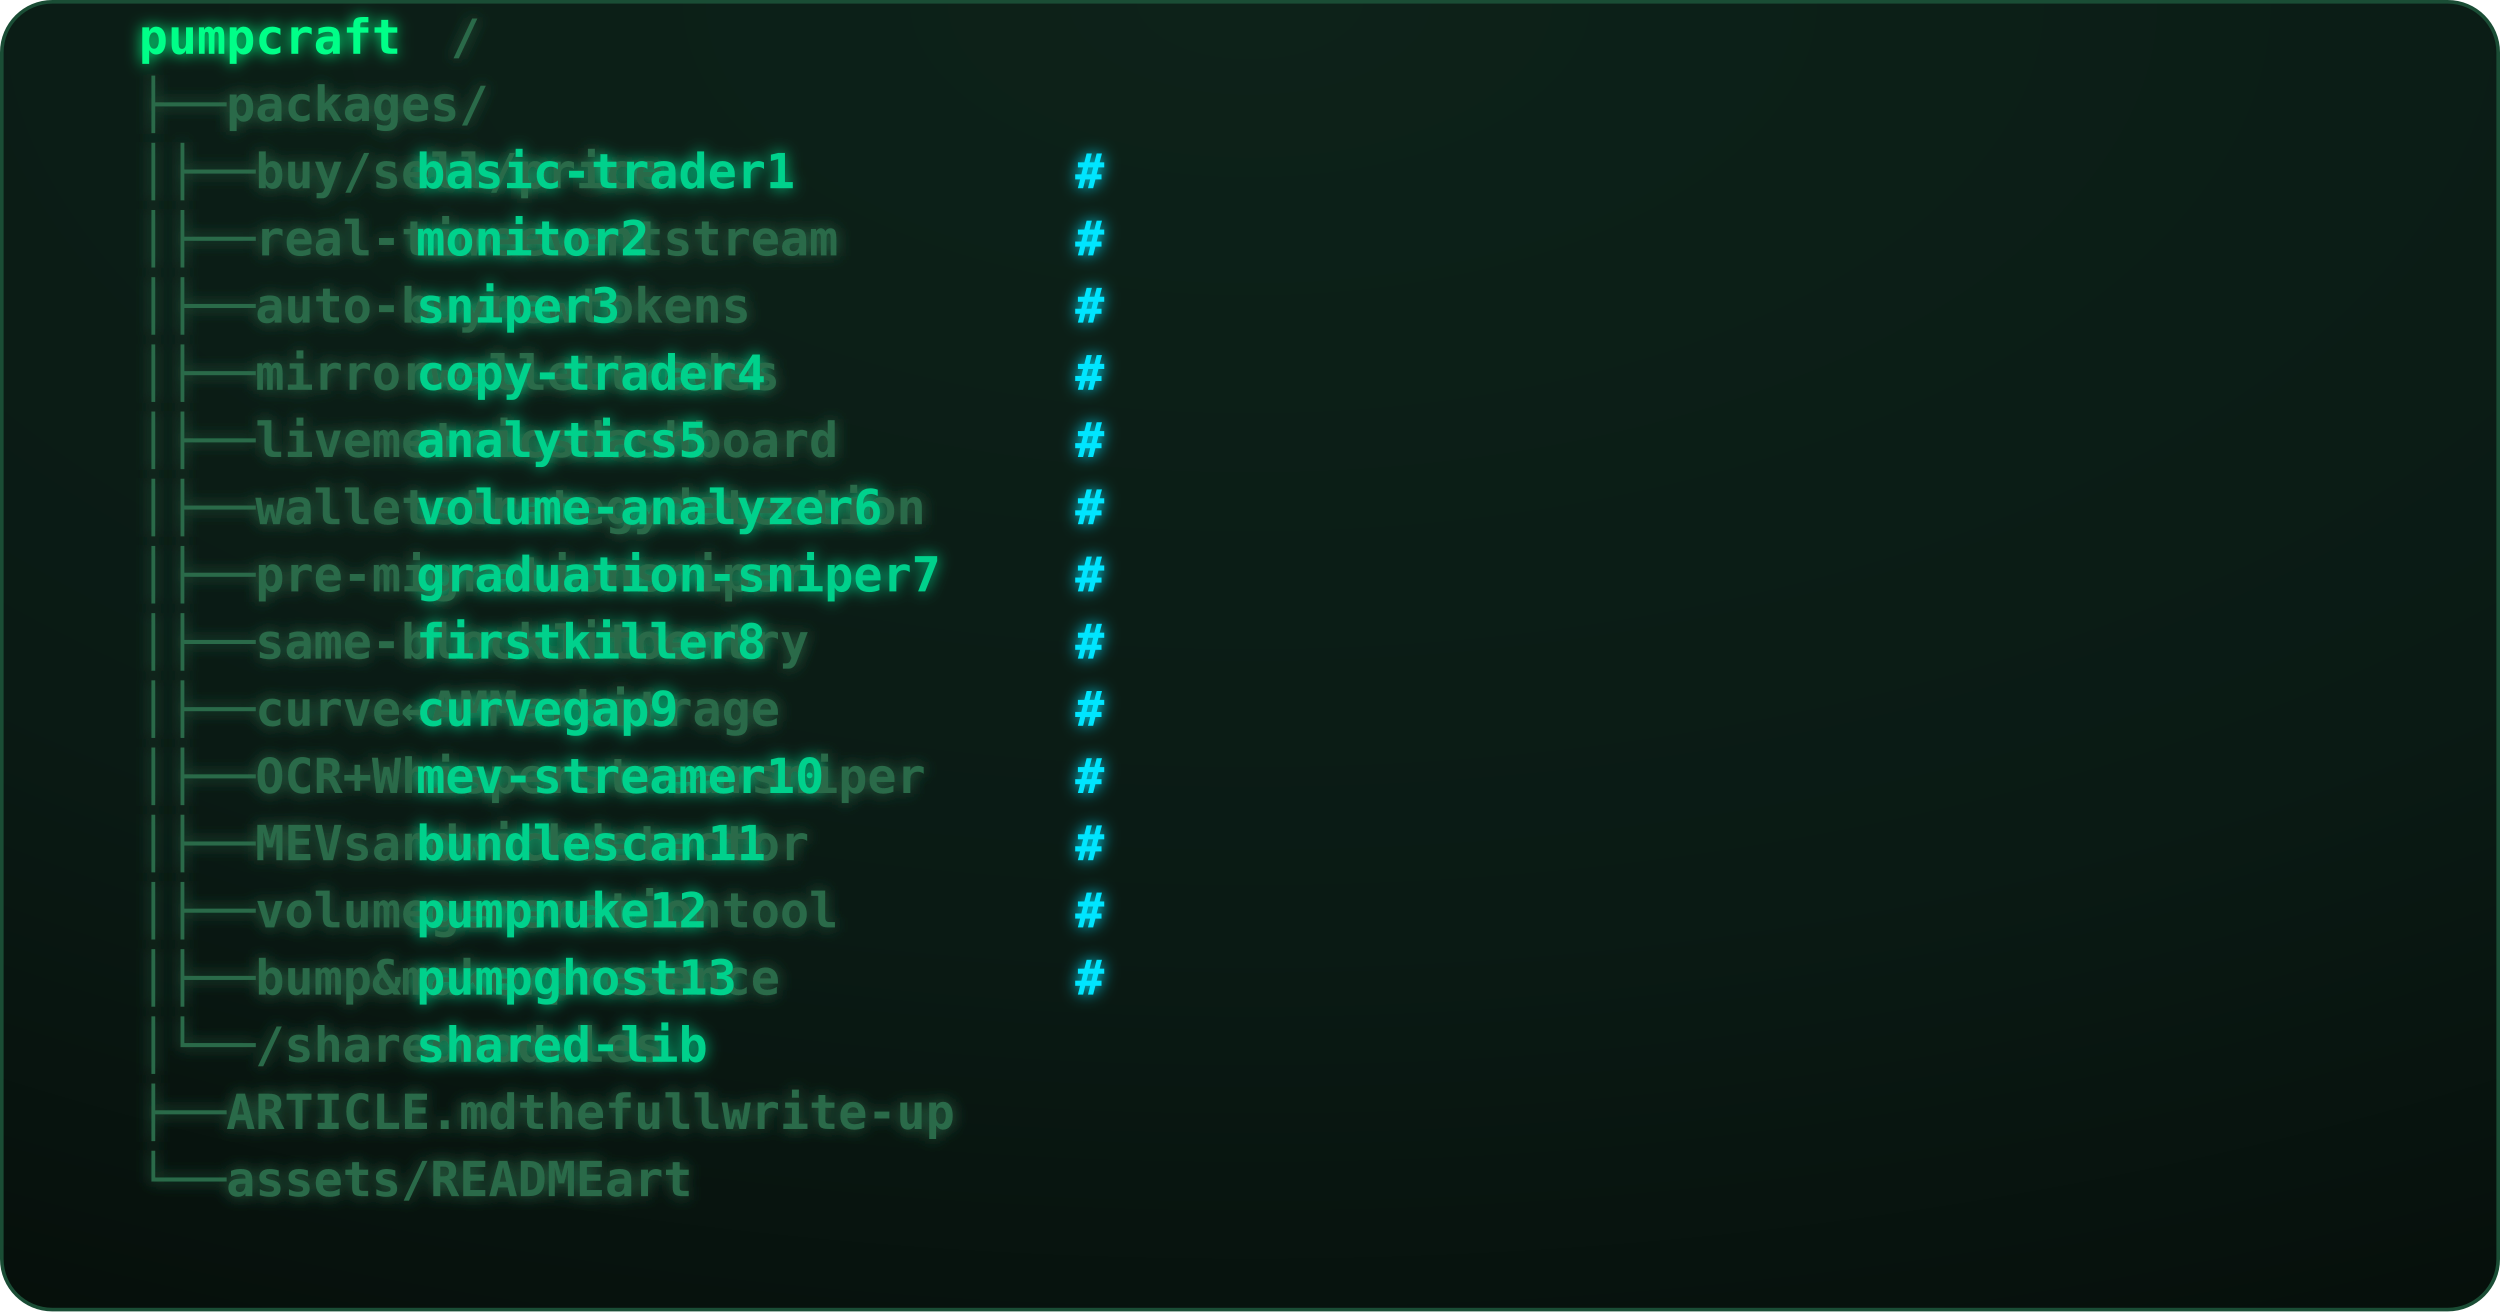
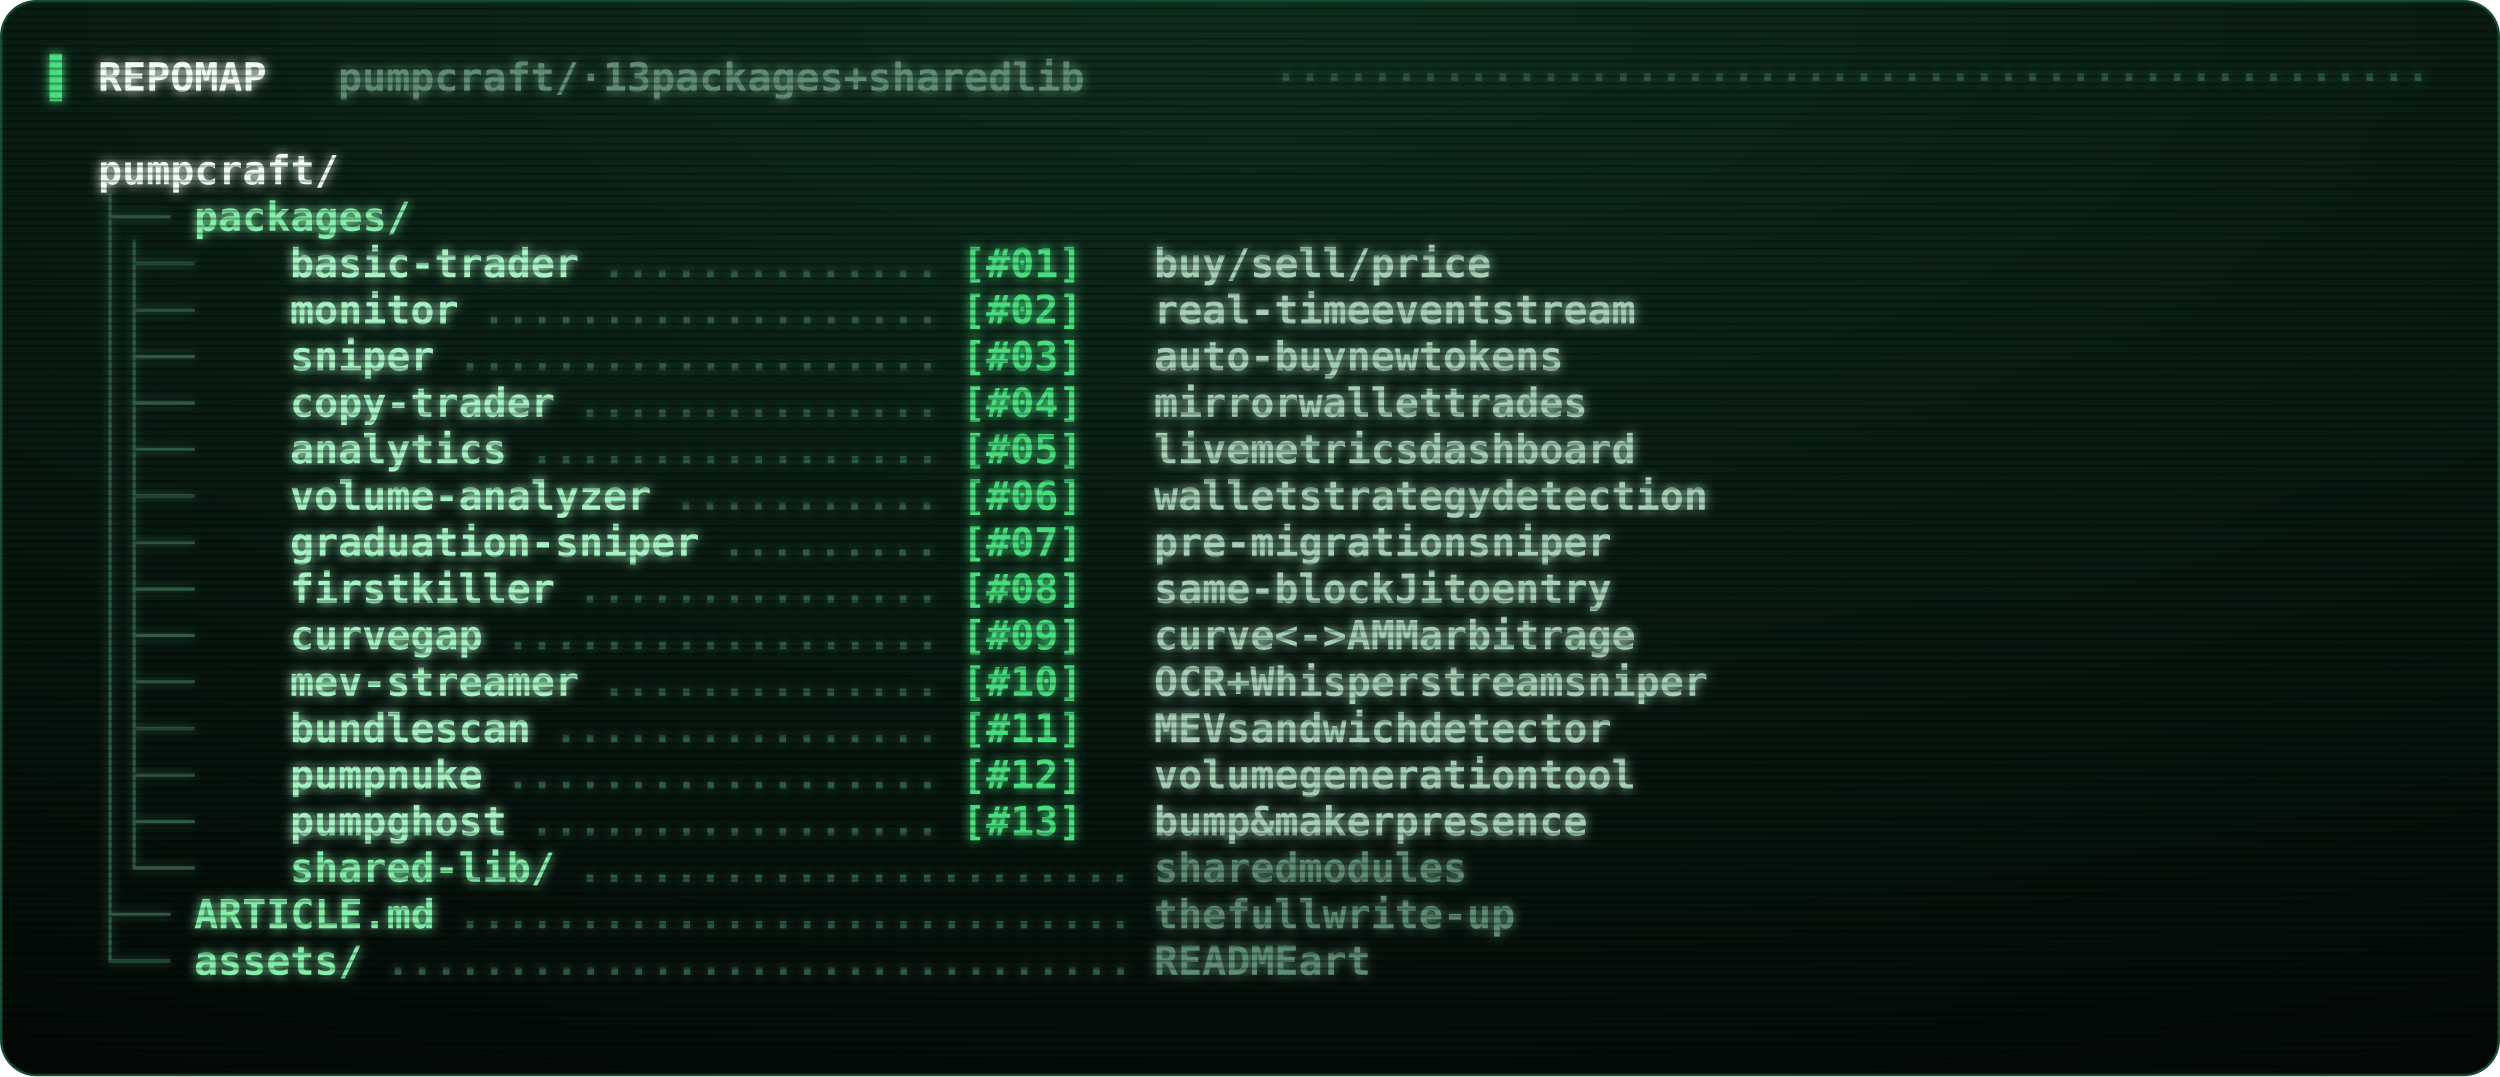
- <svg xmlns="http://www.w3.org/2000/svg" width="692" height="363" viewBox="0 0 692 363">
+ <svg xmlns="http://www.w3.org/2000/svg" width="1000" height="430.5" viewBox="0 0 1000 430.5">
  <defs>
-     <radialGradient id="bg" cx="0.5" cy="0" r="1.2">
-       <stop offset="0" stop-color="#0d2219" />
-       <stop offset="0.6" stop-color="#0a1a14" />
-       <stop offset="1" stop-color="#050d09" />
+     <radialGradient id="bg" cx="0.5" cy="0" r="1.1">
+       <stop offset="0" stop-color="#0f2e1e" />
+       <stop offset="0.6" stop-color="#07170f" />
+       <stop offset="1" stop-color="#030906" />
    </radialGradient>
+     <pattern id="scan" width="4" height="3" patternUnits="userSpaceOnUse">
+       <rect width="4" height="1" fill="#000" opacity="0.28" />
+     </pattern>
    <filter id="glow" x="-5%" y="-20%" width="110%" height="140%">
-       <feGaussianBlur stdDeviation="2" result="b" />
+       <feGaussianBlur stdDeviation="2.2" result="b" />
      <feMerge>
        <feMergeNode in="b" />
        <feMergeNode in="SourceGraphic" />
      </feMerge>
    </filter>
  </defs>
-   <rect x="0.5" y="0.5" width="691" height="362" rx="14" fill="url(#bg)" stroke="#1a4d35" />
-   <g font-family="Menlo,Consolas,'DejaVu Sans Mono','Liberation Mono','Courier New',monospace" font-size="13.4" font-weight="700" filter="url(#glow)">
-     <text y="14.9">
-       <tspan x="38.4 48.0 57.6 67.2 76.8 86.4 96.0 105.6 115.2" fill="#00ff88">pumpcraft</tspan>
-       <tspan x="124.8" fill="#2a6b4a">/</tspan>
+   <rect x="0.5" y="0.5" width="999" height="429.5" rx="14" fill="url(#bg)" stroke="#174d32" />
+   <g font-family="Menlo,Consolas,'DejaVu Sans Mono','Liberation Mono','Courier New',monospace" font-size="16" font-weight="700" filter="url(#glow)">
+     <text y="36.5">
+       <tspan x="20" fill="#4ade80">▌</tspan>
+       <tspan x="39.2 48.8 58.4 68 87.2 96.8 106.4" fill="#f2fff7">REPOMAP</tspan>
+       <tspan x="135.2 144.8 154.4 164 173.6 183.2 192.8 202.4 212 221.6 240.8 260 269.6 288.8 298.4 308 317.6 327.2 336.8 346.4 356 375.2 394.4 404 413.6 423.2 432.8 442.4 461.6 471.2 480.8" fill="#5f8d75">pumpcraft/·13packages+sharedlib</tspan>
+       <tspan x="509.6 519.2 528.8 538.4 548 557.6 567.2 576.8 586.4 596 605.6 615.2 624.8 634.4 644 653.6 663.2 672.8 682.4 692 701.6 711.2 720.8 730.4 740 749.6 759.2 768.8 778.4 788 797.6 807.2 816.8 826.4 836 845.6 855.2 864.8 874.4 884 893.6 903.2 912.8 922.4 932 941.6 951.2 960.8" fill="#2e5a44">················································</tspan>
    </text>
-     <text y="33.5">
-       <tspan x="38.4 48.0 57.6 76.8 86.4 96.0 105.6 115.2 124.8 134.4 144.0 153.6" fill="#2a6b4a">├──packages/</tspan>
+     <text y="73.7">
+       <tspan x="39.2 48.8 58.4 68 77.6 87.2 96.8 106.4 116 125.6" fill="#f2fff7">pumpcraft/</tspan>
    </text>
-     <text y="52.1">
-       <tspan x="38.4 76.8 86.4 96.0 345.6 355.2 364.8 384.0 403.2 412.8 422.4 432.0 451.2 470.4 480.0 489.6 499.2 508.8" fill="#2a6b4a">│├──buy/sell/price</tspan>
-       <tspan x="115.2 124.8 134.4 144.0 153.6 163.2 172.8 182.4 192.0 201.6 211.2 220.8 307.2" fill="#00d18c">basic-trader1</tspan>
-       <tspan x="297.6" fill="#00e5ff">#</tspan>
+     <text y="92.3">
+       <tspan x="39.2 48.8 58.4" fill="#2e5a44">├──</tspan>
+       <tspan x="77.6 87.2 96.8 106.4 116 125.6 135.2 144.8 154.4" fill="#86efac">packages/</tspan>
    </text>
-     <text y="70.7">
-       <tspan x="38.4 76.8 86.4 96.0 345.6 355.2 364.8 374.4 384.0 393.6 403.2 412.8 422.4 441.6 451.2 460.8 470.4 480.0 499.2 508.8 518.4 528.0 537.6 547.2" fill="#2a6b4a">│├──real-timeeventstream</tspan>
-       <tspan x="115.2 124.8 134.4 144.0 153.6 163.2 172.8 307.2" fill="#00d18c">monitor2</tspan>
-       <tspan x="297.6" fill="#00e5ff">#</tspan>
+     <text y="110.9">
+       <tspan x="39.2 77.6 87.2 96.8" fill="#2e5a44">│├──</tspan>
+       <tspan x="116 125.6 135.2 144.8 154.4 164 173.6 183.2 192.8 202.4 212 221.6" fill="#a7f3c4">basic-trader</tspan>
+       <tspan x="240.8 250.4 260 269.6 279.2 288.8 298.4 308 317.6 327.2 336.8 346.4 356 365.6" fill="#2e5a44">..............</tspan>
+       <tspan x="384.8 394.4 404 413.6 423.2" fill="#4ade80">[#01]</tspan>
+       <tspan x="461.6 471.2 480.8 500 519.2 528.8 538.4 548 567.2 586.4 596 605.6 615.2 624.8" fill="#a5cfb6">buy/sell/price</tspan>
    </text>
-     <text y="89.3">
-       <tspan x="38.4 76.8 86.4 96.0 345.6 355.2 364.8 374.4 384.0 393.6 403.2 412.8 432.0 441.6 451.2 470.4 480.0 489.6 499.2 508.8 518.4" fill="#2a6b4a">│├──auto-buynewtokens</tspan>
-       <tspan x="115.2 124.8 134.4 144.0 153.6 163.2 307.2" fill="#00d18c">sniper3</tspan>
-       <tspan x="297.6" fill="#00e5ff">#</tspan>
+     <text y="129.5">
+       <tspan x="39.2 77.6 87.2 96.8" fill="#2e5a44">│├──</tspan>
+       <tspan x="116 125.6 135.2 144.8 154.4 164 173.6" fill="#a7f3c4">monitor</tspan>
+       <tspan x="192.8 202.4 212 221.6 231.2 240.8 250.4 260 269.6 279.2 288.8 298.4 308 317.6 327.2 336.8 346.4 356 365.6" fill="#2e5a44">...................</tspan>
+       <tspan x="384.8 394.4 404 413.6 423.2" fill="#4ade80">[#02]</tspan>
+       <tspan x="461.6 471.2 480.8 490.4 500 509.6 519.2 528.8 538.4 557.6 567.2 576.8 586.4 596 615.2 624.8 634.4 644 653.6 663.2" fill="#a5cfb6">real-timeeventstream</tspan>
    </text>
-     <text y="107.9">
-       <tspan x="38.4 76.8 86.4 96.0 345.6 355.2 364.8 374.4 384.0 393.6 412.8 422.4 432.0 441.6 451.2 460.8 480.0 489.6 499.2 508.8 518.4 528.0" fill="#2a6b4a">│├──mirrorwallettrades</tspan>
-       <tspan x="115.2 124.8 134.4 144.0 153.6 163.2 172.8 182.4 192.0 201.6 211.2 307.2" fill="#00d18c">copy-trader4</tspan>
-       <tspan x="297.6" fill="#00e5ff">#</tspan>
+     <text y="148.1">
+       <tspan x="39.2 77.6 87.2 96.8" fill="#2e5a44">│├──</tspan>
+       <tspan x="116 125.6 135.2 144.8 154.4 164" fill="#a7f3c4">sniper</tspan>
+       <tspan x="183.2 192.8 202.4 212 221.6 231.2 240.8 250.4 260 269.6 279.2 288.8 298.4 308 317.6 327.2 336.8 346.4 356 365.6" fill="#2e5a44">....................</tspan>
+       <tspan x="384.8 394.4 404 413.6 423.2" fill="#4ade80">[#03]</tspan>
+       <tspan x="461.6 471.2 480.8 490.4 500 509.6 519.2 528.8 548 557.6 567.2 586.4 596 605.6 615.2 624.8 634.4" fill="#a5cfb6">auto-buynewtokens</tspan>
    </text>
-     <text y="126.5">
-       <tspan x="38.4 76.8 86.4 96.0 345.6 355.2 364.8 374.4 393.6 403.2 412.8 422.4 432.0 441.6 451.2 470.4 480.0 489.6 499.2 508.8 518.4 528.0 537.6 547.2" fill="#2a6b4a">│├──livemetricsdashboard</tspan>
-       <tspan x="115.2 124.8 134.4 144.0 153.6 163.2 172.8 182.4 192.0 307.2" fill="#00d18c">analytics5</tspan>
-       <tspan x="297.6" fill="#00e5ff">#</tspan>
+     <text y="166.7">
+       <tspan x="39.2 77.6 87.2 96.8" fill="#2e5a44">│├──</tspan>
+       <tspan x="116 125.6 135.2 144.8 154.4 164 173.6 183.2 192.8 202.4 212" fill="#a7f3c4">copy-trader</tspan>
+       <tspan x="231.2 240.8 250.4 260 269.6 279.2 288.8 298.4 308 317.6 327.2 336.8 346.4 356 365.6" fill="#2e5a44">...............</tspan>
+       <tspan x="384.8 394.4 404 413.6 423.2" fill="#4ade80">[#04]</tspan>
+       <tspan x="461.6 471.2 480.8 490.4 500 509.6 528.8 538.4 548 557.6 567.2 576.8 596 605.6 615.2 624.8 634.4 644" fill="#a5cfb6">mirrorwallettrades</tspan>
    </text>
-     <text y="145.1">
-       <tspan x="38.4 76.8 86.4 96.0 345.6 355.2 364.8 374.4 384.0 393.6 412.8 422.4 432.0 441.6 451.2 460.8 470.4 480.0 499.2 508.8 518.4 528.0 537.6 547.2 556.8 566.4 576.0" fill="#2a6b4a">│├──walletstrategydetection</tspan>
-       <tspan x="115.2 124.8 134.4 144.0 153.6 163.2 172.8 182.4 192.0 201.6 211.2 220.8 230.4 240.0 249.6 307.2" fill="#00d18c">volume-analyzer6</tspan>
-       <tspan x="297.6" fill="#00e5ff">#</tspan>
+     <text y="185.3">
+       <tspan x="39.2 77.6 87.2 96.8" fill="#2e5a44">│├──</tspan>
+       <tspan x="116 125.6 135.2 144.8 154.4 164 173.6 183.2 192.8" fill="#a7f3c4">analytics</tspan>
+       <tspan x="212 221.6 231.2 240.8 250.4 260 269.6 279.2 288.8 298.4 308 317.6 327.2 336.8 346.4 356 365.6" fill="#2e5a44">.................</tspan>
+       <tspan x="384.8 394.4 404 413.6 423.2" fill="#4ade80">[#05]</tspan>
+       <tspan x="461.6 471.2 480.8 490.4 509.6 519.2 528.8 538.4 548 557.6 567.2 586.4 596 605.6 615.2 624.8 634.4 644 653.6 663.2" fill="#a5cfb6">livemetricsdashboard</tspan>
    </text>
-     <text y="163.7">
-       <tspan x="38.4 76.8 86.4 96.0 345.6 355.2 364.8 374.4 384.0 393.6 403.2 412.8 422.4 432.0 441.6 451.2 460.8 480.0 489.6 499.2 508.8 518.4 528.0" fill="#2a6b4a">│├──pre-migrationsniper</tspan>
-       <tspan x="115.2 124.8 134.4 144.0 153.6 163.2 172.8 182.4 192.0 201.6 211.2 220.8 230.4 240.0 249.6 259.2 268.8 307.2" fill="#00d18c">graduation-sniper7</tspan>
-       <tspan x="297.6" fill="#00e5ff">#</tspan>
+     <text y="203.9">
+       <tspan x="39.2 77.6 87.2 96.8" fill="#2e5a44">│├──</tspan>
+       <tspan x="116 125.6 135.2 144.8 154.4 164 173.6 183.2 192.8 202.4 212 221.6 231.2 240.8 250.4" fill="#a7f3c4">volume-analyzer</tspan>
+       <tspan x="269.6 279.2 288.8 298.4 308 317.6 327.2 336.8 346.4 356 365.6" fill="#2e5a44">...........</tspan>
+       <tspan x="384.8 394.4 404 413.6 423.2" fill="#4ade80">[#06]</tspan>
+       <tspan x="461.6 471.2 480.8 490.4 500 509.6 528.8 538.4 548 557.6 567.2 576.8 586.4 596 615.2 624.8 634.4 644 653.6 663.2 672.8 682.4 692" fill="#a5cfb6">walletstrategydetection</tspan>
    </text>
-     <text y="182.3">
-       <tspan x="38.4 76.8 86.4 96.0 345.6 355.2 364.8 374.4 384.0 393.6 403.2 412.8 422.4 432.0 451.2 460.8 470.4 480.0 499.2 508.8 518.4 528.0 537.6" fill="#2a6b4a">│├──same-blockJitoentry</tspan>
-       <tspan x="115.2 124.8 134.4 144.0 153.6 163.2 172.8 182.4 192.0 201.6 211.2 307.2" fill="#00d18c">firstkiller8</tspan>
-       <tspan x="297.6" fill="#00e5ff">#</tspan>
+     <text y="222.5">
+       <tspan x="39.2 77.6 87.2 96.8" fill="#2e5a44">│├──</tspan>
+       <tspan x="116 125.6 135.2 144.8 154.4 164 173.6 183.2 192.8 202.4 212 221.6 231.2 240.8 250.4 260 269.6" fill="#a7f3c4">graduation-sniper</tspan>
+       <tspan x="288.8 298.4 308 317.6 327.2 336.8 346.4 356 365.6" fill="#2e5a44">.........</tspan>
+       <tspan x="384.8 394.4 404 413.6 423.2" fill="#4ade80">[#07]</tspan>
+       <tspan x="461.6 471.2 480.8 490.4 500 509.6 519.2 528.8 538.4 548 557.6 567.2 576.8 596 605.6 615.2 624.8 634.4 644" fill="#a5cfb6">pre-migrationsniper</tspan>
    </text>
-     <text y="200.9">
-       <tspan x="38.4 76.8 86.4 96.0 345.6 355.2 364.8 374.4 384.0 403.2 422.4 432.0 441.6 460.8 470.4 480.0 489.6 499.2 508.8 518.4 528.0 537.6" fill="#2a6b4a">│├──curve↔AMMarbitrage</tspan>
-       <tspan x="115.2 124.8 134.4 144.0 153.6 163.2 172.8 182.4 307.2" fill="#00d18c">curvegap9</tspan>
-       <tspan x="297.6" fill="#00e5ff">#</tspan>
+     <text y="241.1">
+       <tspan x="39.2 77.6 87.2 96.8" fill="#2e5a44">│├──</tspan>
+       <tspan x="116 125.6 135.2 144.8 154.4 164 173.6 183.2 192.8 202.4 212" fill="#a7f3c4">firstkiller</tspan>
+       <tspan x="231.2 240.8 250.4 260 269.6 279.2 288.8 298.4 308 317.6 327.2 336.8 346.4 356 365.6" fill="#2e5a44">...............</tspan>
+       <tspan x="384.8 394.4 404 413.6 423.2" fill="#4ade80">[#08]</tspan>
+       <tspan x="461.6 471.2 480.8 490.4 500 509.6 519.2 528.8 538.4 548 567.2 576.8 586.4 596 615.2 624.8 634.4 644 653.6" fill="#a5cfb6">same-blockJitoentry</tspan>
    </text>
-     <text y="219.5">
-       <tspan x="38.4 76.8 86.4 96.0 345.6 355.2 364.8 374.4 384.0 393.6 403.2 412.8 422.4 432.0 441.6 460.8 470.4 480.0 489.6 499.2 508.8 528.0 537.6 547.2 556.8 566.4 576.0" fill="#2a6b4a">│├──OCR+Whisperstreamsniper</tspan>
-       <tspan x="115.2 124.8 134.4 144.0 153.6 163.2 172.8 182.4 192.0 201.6 211.2 220.8 307.2 316.8" fill="#00d18c">mev-streamer10</tspan>
-       <tspan x="297.6" fill="#00e5ff">#</tspan>
+     <text y="259.7">
+       <tspan x="39.2 77.6 87.2 96.8" fill="#2e5a44">│├──</tspan>
+       <tspan x="116 125.6 135.2 144.8 154.4 164 173.6 183.2" fill="#a7f3c4">curvegap</tspan>
+       <tspan x="202.4 212 221.6 231.2 240.8 250.4 260 269.6 279.2 288.8 298.4 308 317.6 327.2 336.8 346.4 356 365.6" fill="#2e5a44">..................</tspan>
+       <tspan x="384.8 394.4 404 413.6 423.2" fill="#4ade80">[#09]</tspan>
+       <tspan x="461.6 471.2 480.8 490.4 500 519.2 528.8 538.4 557.6 567.2 576.8 596 605.6 615.2 624.8 634.4 644 653.6 663.2 672.8" fill="#a5cfb6">curve&lt;-&gt;AMMarbitrage</tspan>
    </text>
-     <text y="238.1">
-       <tspan x="38.4 76.8 86.4 96.0 345.6 355.2 364.8 384.0 393.6 403.2 412.8 422.4 432.0 441.6 451.2 470.4 480.0 489.6 499.2 508.8 518.4 528.0 537.6" fill="#2a6b4a">│├──MEVsandwichdetector</tspan>
-       <tspan x="115.2 124.8 134.4 144.0 153.6 163.2 172.8 182.4 192.0 201.6 307.2 316.8" fill="#00d18c">bundlescan11</tspan>
-       <tspan x="297.6" fill="#00e5ff">#</tspan>
+     <text y="278.3">
+       <tspan x="39.2 77.6 87.2 96.8" fill="#2e5a44">│├──</tspan>
+       <tspan x="116 125.6 135.2 144.8 154.4 164 173.6 183.2 192.8 202.4 212 221.6" fill="#a7f3c4">mev-streamer</tspan>
+       <tspan x="240.8 250.4 260 269.6 279.2 288.8 298.4 308 317.6 327.2 336.8 346.4 356 365.6" fill="#2e5a44">..............</tspan>
+       <tspan x="384.8 394.4 404 413.6 423.2" fill="#4ade80">[#10]</tspan>
+       <tspan x="461.6 471.2 480.8 500 519.2 528.8 538.4 548 557.6 567.2 576.8 596 605.6 615.2 624.8 634.4 644 663.2 672.8 682.4 692 701.6 711.2" fill="#a5cfb6">OCR+Whisperstreamsniper</tspan>
    </text>
-     <text y="256.7">
-       <tspan x="38.4 76.8 86.4 96.0 345.6 355.2 364.8 374.4 384.0 393.6 412.8 422.4 432.0 441.6 451.2 460.8 470.4 480.0 489.6 499.2 518.4 528.0 537.6 547.2" fill="#2a6b4a">│├──volumegenerationtool</tspan>
-       <tspan x="115.2 124.8 134.4 144.0 153.6 163.2 172.8 182.4 307.2 316.8" fill="#00d18c">pumpnuke12</tspan>
-       <tspan x="297.6" fill="#00e5ff">#</tspan>
+     <text y="296.9">
+       <tspan x="39.2 77.6 87.2 96.8" fill="#2e5a44">│├──</tspan>
+       <tspan x="116 125.6 135.2 144.8 154.4 164 173.6 183.2 192.8 202.4" fill="#a7f3c4">bundlescan</tspan>
+       <tspan x="221.6 231.2 240.8 250.4 260 269.6 279.2 288.8 298.4 308 317.6 327.2 336.8 346.4 356 365.6" fill="#2e5a44">................</tspan>
+       <tspan x="384.8 394.4 404 413.6 423.2" fill="#4ade80">[#11]</tspan>
+       <tspan x="461.6 471.2 480.8 500 509.6 519.2 528.8 538.4 548 557.6 567.2 586.4 596 605.6 615.2 624.8 634.4 644 653.6" fill="#a5cfb6">MEVsandwichdetector</tspan>
    </text>
-     <text y="275.3">
-       <tspan x="38.4 76.8 86.4 96.0 345.6 355.2 364.8 374.4 393.6 412.8 422.4 432.0 441.6 451.2 470.4 480.0 489.6 499.2 508.8 518.4 528.0 537.6" fill="#2a6b4a">│├──bump&amp;makerpresence</tspan>
-       <tspan x="115.2 124.8 134.4 144.0 153.6 163.2 172.8 182.4 192.0 307.2 316.8" fill="#00d18c">pumpghost13</tspan>
-       <tspan x="297.6" fill="#00e5ff">#</tspan>
+     <text y="315.5">
+       <tspan x="39.2 77.6 87.2 96.8" fill="#2e5a44">│├──</tspan>
+       <tspan x="116 125.6 135.2 144.8 154.4 164 173.6 183.2" fill="#a7f3c4">pumpnuke</tspan>
+       <tspan x="202.4 212 221.6 231.2 240.8 250.4 260 269.6 279.2 288.8 298.4 308 317.6 327.2 336.8 346.4 356 365.6" fill="#2e5a44">..................</tspan>
+       <tspan x="384.8 394.4 404 413.6 423.2" fill="#4ade80">[#12]</tspan>
+       <tspan x="461.6 471.2 480.8 490.4 500 509.6 528.8 538.4 548 557.6 567.2 576.8 586.4 596 605.6 615.2 634.4 644 653.6 663.2" fill="#a5cfb6">volumegenerationtool</tspan>
    </text>
-     <text y="293.9">
-       <tspan x="38.4 76.8 86.4 96.0 211.2 345.6 355.2 364.8 374.4 384.0 393.6 412.8 422.4 432.0 441.6 451.2 460.8 470.4" fill="#2a6b4a">│└──/sharedmodules</tspan>
-       <tspan x="115.2 124.8 134.4 144.0 153.6 163.2 172.8 182.4 192.0 201.6" fill="#00d18c">shared-lib</tspan>
+     <text y="334.1">
+       <tspan x="39.2 77.6 87.2 96.8" fill="#2e5a44">│├──</tspan>
+       <tspan x="116 125.6 135.2 144.8 154.4 164 173.6 183.2 192.8" fill="#a7f3c4">pumpghost</tspan>
+       <tspan x="212 221.6 231.2 240.8 250.4 260 269.6 279.2 288.8 298.4 308 317.6 327.2 336.8 346.4 356 365.6" fill="#2e5a44">.................</tspan>
+       <tspan x="384.8 394.4 404 413.6 423.2" fill="#4ade80">[#13]</tspan>
+       <tspan x="461.6 471.2 480.8 490.4 509.6 528.8 538.4 548 557.6 567.2 586.4 596 605.6 615.2 624.8 634.4 644 653.6" fill="#a5cfb6">bump&amp;makerpresence</tspan>
    </text>
-     <text y="312.5">
-       <tspan x="38.4 48.0 57.6 76.8 86.4 96.0 105.6 115.2 124.8 134.4 144.0 153.6 163.2 345.6 355.2 364.8 384.0 393.6 403.2 412.8 432.0 441.6 451.2 460.8 470.4 480.0 489.6 499.2" fill="#2a6b4a">├──ARTICLE.mdthefullwrite-up</tspan>
+     <text y="352.7">
+       <tspan x="39.2 77.6 87.2 96.8" fill="#2e5a44">│└──</tspan>
+       <tspan x="116 125.6 135.2 144.8 154.4 164 173.6 183.2 192.8 202.4 212" fill="#86efac">shared-lib/</tspan>
+       <tspan x="231.2 240.8 250.4 260 269.6 279.2 288.8 298.4 308 317.6 327.2 336.8 346.4 356 365.6 375.2 384.8 394.4 404 413.6 423.2 432.8 442.4" fill="#2e5a44">.......................</tspan>
+       <tspan x="461.6 471.2 480.8 490.4 500 509.6 528.8 538.4 548 557.6 567.2 576.8 586.4" fill="#5f8d75">sharedmodules</tspan>
    </text>
-     <text y="331.1">
-       <tspan x="38.4 48.0 57.6 76.8 86.4 96.0 105.6 115.2 124.8 134.4 345.6 355.2 364.8 374.4 384.0 393.6 412.8 422.4 432.0" fill="#2a6b4a">└──assets/READMEart</tspan>
+     <text y="371.3">
+       <tspan x="39.2 48.8 58.4" fill="#2e5a44">├──</tspan>
+       <tspan x="77.6 87.2 96.8 106.4 116 125.6 135.2 144.8 154.4 164" fill="#86efac">ARTICLE.md</tspan>
+       <tspan x="183.2 192.8 202.4 212 221.6 231.2 240.8 250.4 260 269.6 279.2 288.8 298.4 308 317.6 327.2 336.8 346.4 356 365.6 375.2 384.8 394.4 404 413.6 423.2 432.8 442.4" fill="#2e5a44">............................</tspan>
+       <tspan x="461.6 471.2 480.8 500 509.6 519.2 528.8 548 557.6 567.2 576.8 586.4 596 605.6 615.2" fill="#5f8d75">thefullwrite-up</tspan>
+     </text>
+     <text y="389.9">
+       <tspan x="39.2 48.8 58.4" fill="#2e5a44">└──</tspan>
+       <tspan x="77.6 87.2 96.8 106.4 116 125.6 135.2" fill="#86efac">assets/</tspan>
+       <tspan x="154.4 164 173.6 183.2 192.8 202.4 212 221.6 231.2 240.8 250.4 260 269.6 279.2 288.8 298.4 308 317.6 327.2 336.8 346.4 356 365.6 375.2 384.8 394.4 404 413.6 423.2 432.8 442.4" fill="#2e5a44">...............................</tspan>
+       <tspan x="461.6 471.2 480.8 490.4 500 509.6 528.8 538.4 548" fill="#5f8d75">READMEart</tspan>
    </text>
  </g>
+   <rect x="0.5" y="0.5" width="999" height="429.5" rx="14" fill="url(#scan)" />
</svg>
